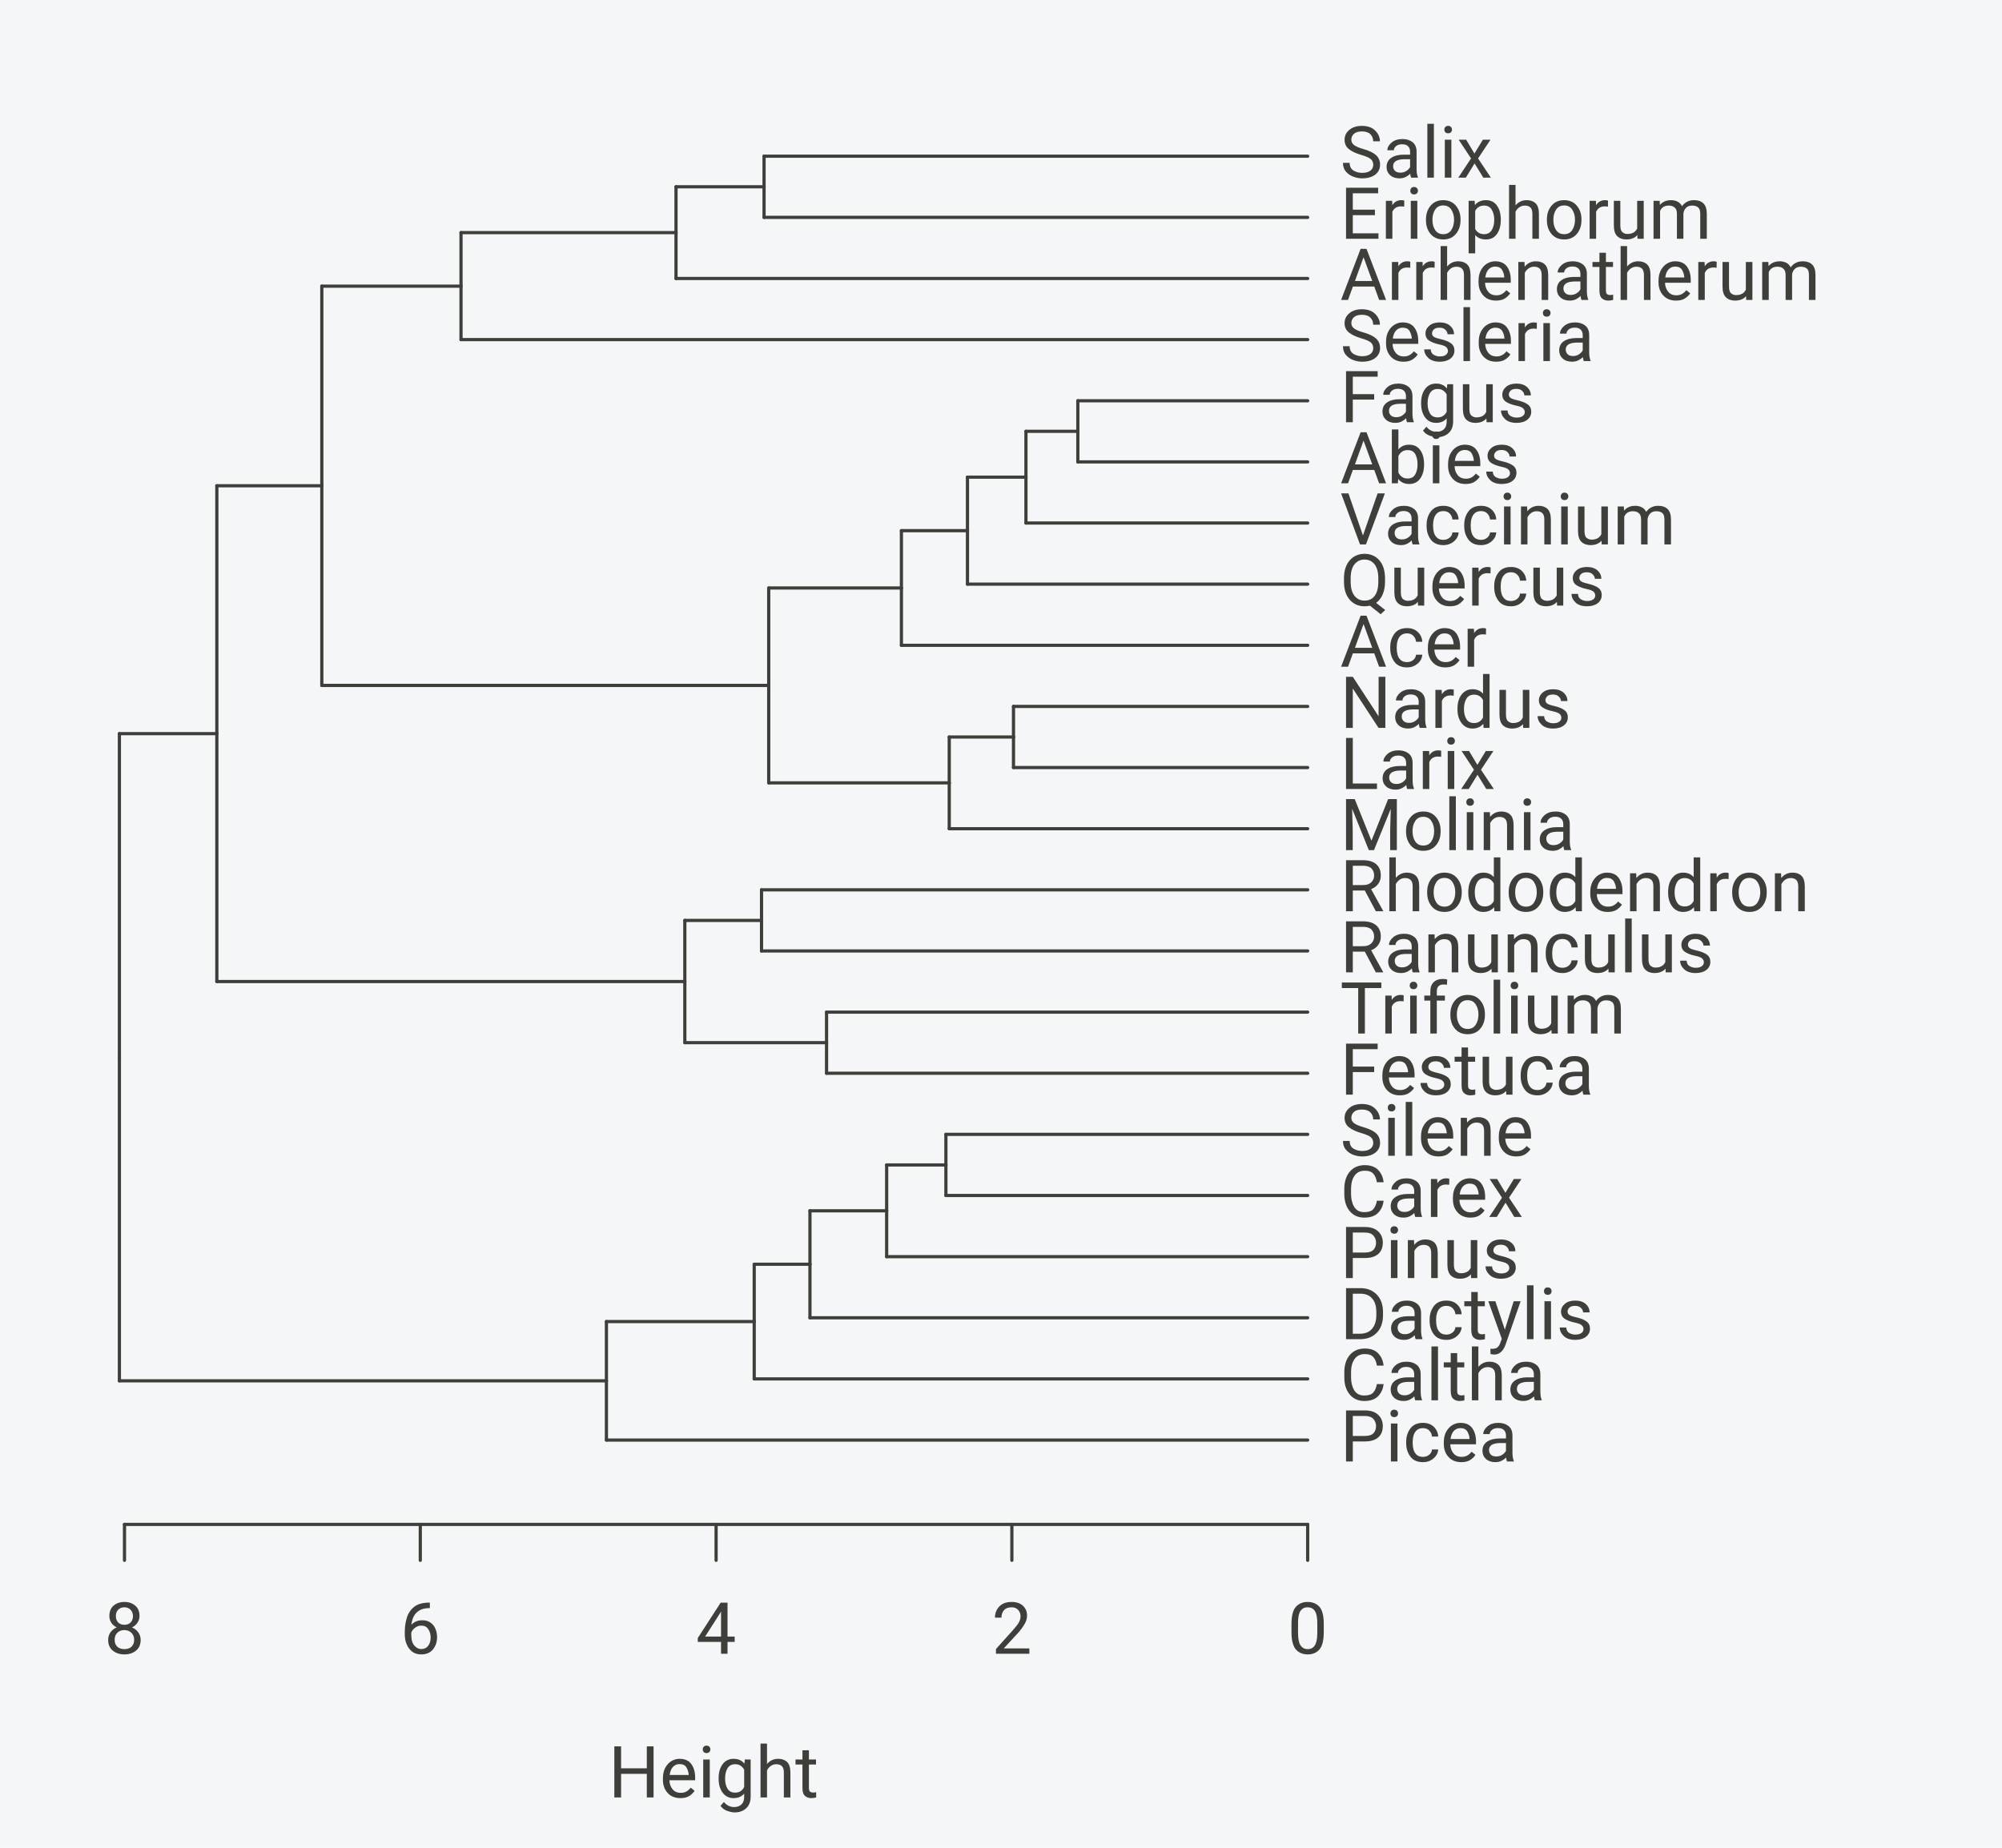
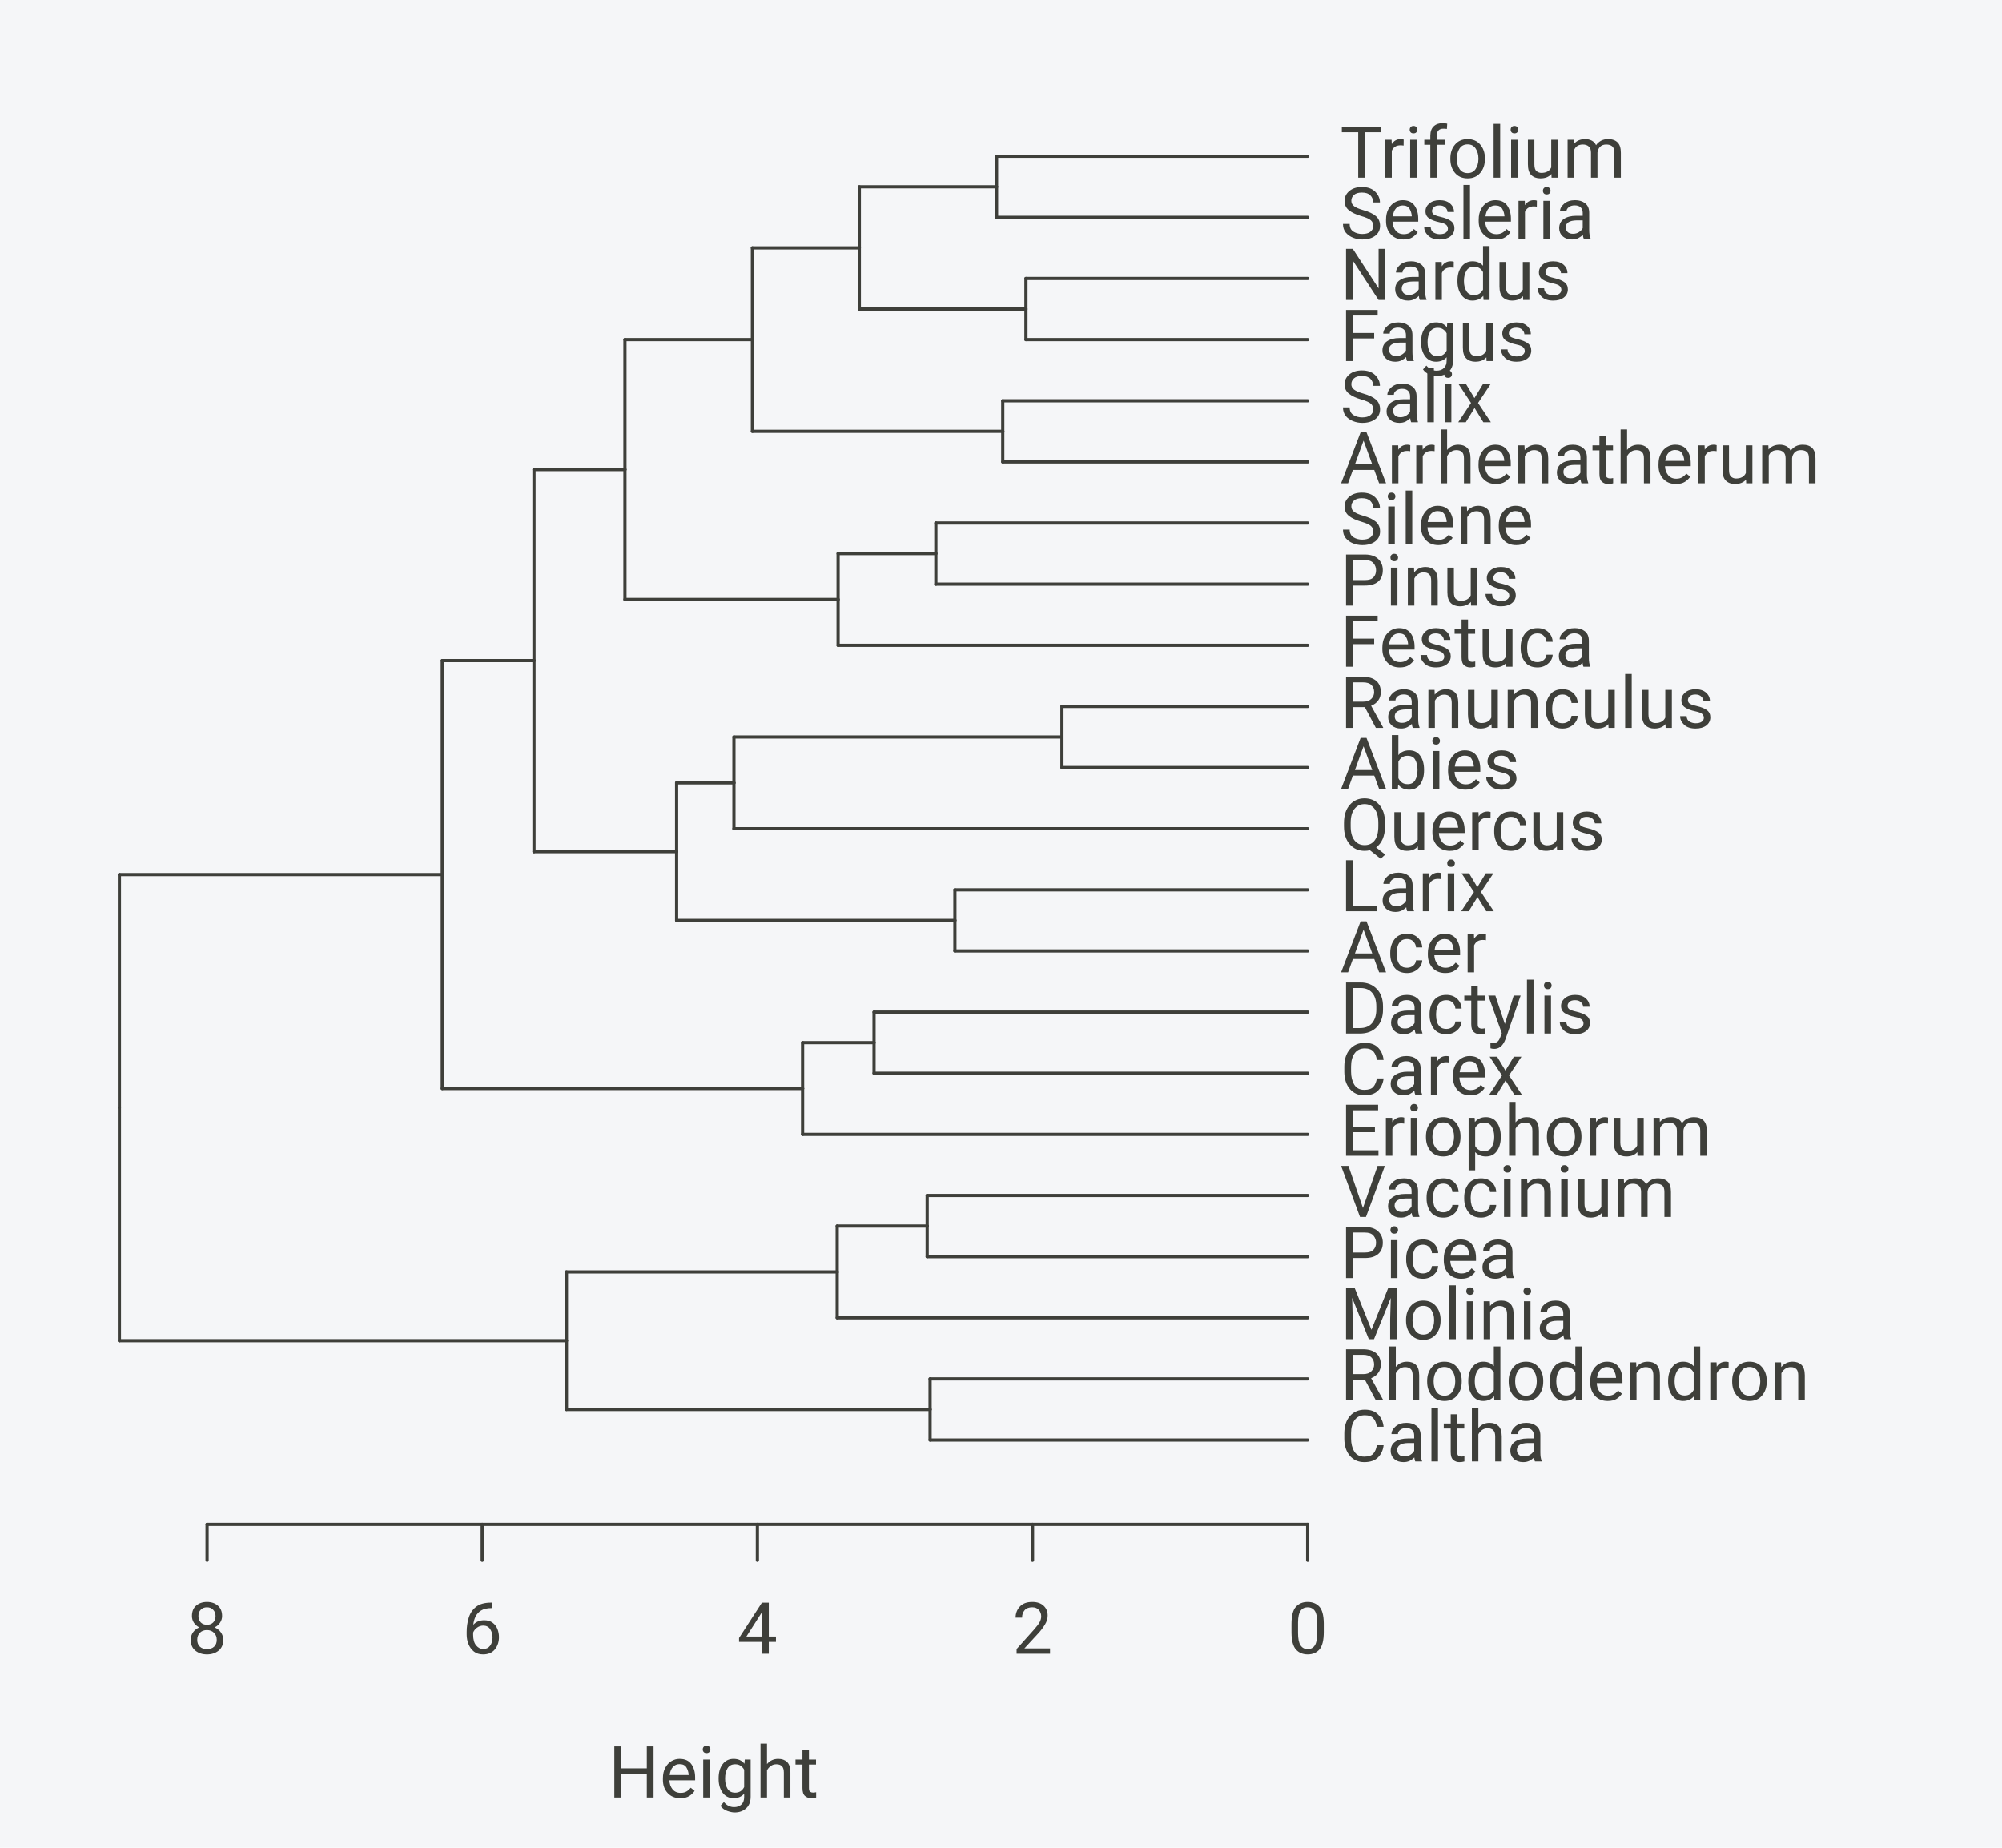
<svg xmlns="http://www.w3.org/2000/svg" width="468.00pt" height="432.00pt" viewBox="0 0 468.00 432.00">
  <g class="svglite">
    <defs>
      <style type="text/css">
    /* theme-aware-processed */
    .svglite line, .svglite polyline, .svglite polygon, .svglite path, .svglite circle {
      fill: none;
      stroke: #3E3F3A;
      stroke-linecap: round;
      stroke-linejoin: round;
      stroke-miterlimit: 10.00;
    }
    .svglite &gt; g &gt; rect {
      fill: none;
      stroke: #3E3F3A;
      stroke-linecap: round;
      stroke-linejoin: round;
      stroke-miterlimit: 10.00;
    }
    .svglite text {
      white-space: pre;
      fill: #3E3F3A;
    }
    .svglite g.glyphgroup path {
      fill: inherit;
      stroke: none;
    }
  </style>
    </defs>
    <rect class="svg-bg" width="100%" height="100%" style="stroke: none; fill: #F5F6F8;" />
    <defs>
      <clipPath id="cpMC4wMHw0NjguMDB8MC4wMHw0MzIuMDA=">
        <rect x="0.00" y="0.00" width="468.00" height="432.00" />
      </clipPath>
    </defs>
    <g clip-path="url(#cpMC4wMHw0NjguMDB8MC4wMHw0MzIuMDA=)">
-       <line x1="305.69" y1="356.40" x2="29.10" y2="356.40" style="stroke-width: 0.75;" />
+       <line x1="305.69" y1="356.40" x2="48.41" y2="356.40" style="stroke-width: 0.75;" />
      <line x1="305.69" y1="356.40" x2="305.69" y2="364.80" style="stroke-width: 0.75;" />
-       <line x1="236.54" y1="356.40" x2="236.54" y2="364.80" style="stroke-width: 0.75;" />
-       <line x1="167.40" y1="356.40" x2="167.40" y2="364.80" style="stroke-width: 0.75;" />
-       <line x1="98.25" y1="356.40" x2="98.25" y2="364.80" style="stroke-width: 0.75;" />
-       <line x1="29.10" y1="356.40" x2="29.10" y2="364.80" style="stroke-width: 0.75;" />
-       <text x="29.10" y="386.64" text-anchor="middle" style="font-size: 1.4em; font-family: &quot;Roboto&quot;, -apple-system, BlinkMacSystemFont, &quot;Segoe UI&quot;, system-ui, sans-serif;">8</text>
-       <text x="98.25" y="386.64" text-anchor="middle" style="font-size: 1.4em; font-family: &quot;Roboto&quot;, -apple-system, BlinkMacSystemFont, &quot;Segoe UI&quot;, system-ui, sans-serif;">6</text>
-       <text x="167.40" y="386.64" text-anchor="middle" style="font-size: 1.4em; font-family: &quot;Roboto&quot;, -apple-system, BlinkMacSystemFont, &quot;Segoe UI&quot;, system-ui, sans-serif;">4</text>
-       <text x="236.54" y="386.64" text-anchor="middle" style="font-size: 1.4em; font-family: &quot;Roboto&quot;, -apple-system, BlinkMacSystemFont, &quot;Segoe UI&quot;, system-ui, sans-serif;">2</text>
+       <line x1="241.37" y1="356.40" x2="241.37" y2="364.80" style="stroke-width: 0.75;" />
+       <line x1="177.05" y1="356.40" x2="177.05" y2="364.80" style="stroke-width: 0.75;" />
+       <line x1="112.73" y1="356.40" x2="112.73" y2="364.80" style="stroke-width: 0.75;" />
+       <line x1="48.41" y1="356.40" x2="48.41" y2="364.80" style="stroke-width: 0.75;" />
+       <text x="48.41" y="386.64" text-anchor="middle" style="font-size: 1.4em; font-family: &quot;Roboto&quot;, -apple-system, BlinkMacSystemFont, &quot;Segoe UI&quot;, system-ui, sans-serif;">8</text>
+       <text x="112.73" y="386.64" text-anchor="middle" style="font-size: 1.4em; font-family: &quot;Roboto&quot;, -apple-system, BlinkMacSystemFont, &quot;Segoe UI&quot;, system-ui, sans-serif;">6</text>
+       <text x="177.05" y="386.64" text-anchor="middle" style="font-size: 1.4em; font-family: &quot;Roboto&quot;, -apple-system, BlinkMacSystemFont, &quot;Segoe UI&quot;, system-ui, sans-serif;">4</text>
+       <text x="241.37" y="386.64" text-anchor="middle" style="font-size: 1.4em; font-family: &quot;Roboto&quot;, -apple-system, BlinkMacSystemFont, &quot;Segoe UI&quot;, system-ui, sans-serif;">2</text>
      <text x="305.69" y="386.64" text-anchor="middle" style="font-size: 1.4em; font-family: &quot;Roboto&quot;, -apple-system, BlinkMacSystemFont, &quot;Segoe UI&quot;, system-ui, sans-serif;">0</text>
      <text x="166.80" y="420.24" text-anchor="middle" style="font-size: 1.4em; font-family: &quot;Roboto&quot;, -apple-system, BlinkMacSystemFont, &quot;Segoe UI&quot;, system-ui, sans-serif;">Height</text>
    </g>
    <defs>
      <clipPath id="cpMTYuODB8MzE2LjgwfDE2LjgwfDM1Ni40MA==">
        <rect x="16.80" y="16.80" width="300.00" height="339.60" />
      </clipPath>
    </defs>
    <g clip-path="url(#cpMTYuODB8MzE2LjgwfDE2LjgwfDM1Ni40MA==)">
-       <line x1="27.91" y1="247.18" x2="27.91" y2="322.83" style="stroke-width: 0.75;" />
-       <line x1="27.91" y1="322.83" x2="141.76" y2="322.83" style="stroke-width: 0.75;" />
-       <line x1="27.91" y1="247.18" x2="27.91" y2="171.53" style="stroke-width: 0.75;" />
-       <line x1="27.91" y1="171.53" x2="50.69" y2="171.53" style="stroke-width: 0.75;" />
-       <line x1="141.76" y1="322.83" x2="141.76" y2="336.68" style="stroke-width: 0.75;" />
-       <line x1="141.76" y1="336.68" x2="305.69" y2="336.68" style="stroke-width: 0.75;" />
-       <line x1="141.76" y1="322.83" x2="141.76" y2="308.98" style="stroke-width: 0.75;" />
-       <line x1="141.76" y1="308.98" x2="176.31" y2="308.98" style="stroke-width: 0.75;" />
-     </g>
-     <g clip-path="url(#cpMC4wMHw0NjguMDB8MC4wMHw0MzIuMDA=)">
-       <text x="313.27" y="341.69" style="font-size: 1.4em; font-family: &quot;Roboto&quot;, -apple-system, BlinkMacSystemFont, &quot;Segoe UI&quot;, system-ui, sans-serif;">Picea</text>
-     </g>
-     <g clip-path="url(#cpMTYuODB8MzE2LjgwfDE2LjgwfDM1Ni40MA==)">
-       <line x1="176.31" y1="308.98" x2="176.31" y2="322.38" style="stroke-width: 0.75;" />
-       <line x1="176.31" y1="322.38" x2="305.69" y2="322.38" style="stroke-width: 0.75;" />
-       <line x1="176.31" y1="308.98" x2="176.31" y2="295.58" style="stroke-width: 0.75;" />
-       <line x1="176.31" y1="295.58" x2="189.34" y2="295.58" style="stroke-width: 0.75;" />
-     </g>
-     <g clip-path="url(#cpMC4wMHw0NjguMDB8MC4wMHw0MzIuMDA=)">
-       <text x="313.27" y="327.39" style="font-size: 1.4em; font-family: &quot;Roboto&quot;, -apple-system, BlinkMacSystemFont, &quot;Segoe UI&quot;, system-ui, sans-serif;">Caltha</text>
-     </g>
-     <g clip-path="url(#cpMTYuODB8MzE2LjgwfDE2LjgwfDM1Ni40MA==)">
-       <line x1="189.34" y1="295.58" x2="189.34" y2="308.09" style="stroke-width: 0.75;" />
-       <line x1="189.34" y1="308.09" x2="305.69" y2="308.09" style="stroke-width: 0.75;" />
-       <line x1="189.34" y1="295.58" x2="189.34" y2="283.08" style="stroke-width: 0.75;" />
-       <line x1="189.34" y1="283.08" x2="207.27" y2="283.08" style="stroke-width: 0.75;" />
-     </g>
-     <g clip-path="url(#cpMC4wMHw0NjguMDB8MC4wMHw0MzIuMDA=)">
-       <text x="313.27" y="313.10" style="font-size: 1.4em; font-family: &quot;Roboto&quot;, -apple-system, BlinkMacSystemFont, &quot;Segoe UI&quot;, system-ui, sans-serif;">Dactylis</text>
-     </g>
-     <g clip-path="url(#cpMTYuODB8MzE2LjgwfDE2LjgwfDM1Ni40MA==)">
-       <line x1="207.27" y1="283.08" x2="207.27" y2="293.80" style="stroke-width: 0.75;" />
-       <line x1="207.27" y1="293.80" x2="305.69" y2="293.80" style="stroke-width: 0.75;" />
-       <line x1="207.27" y1="283.08" x2="207.27" y2="272.36" style="stroke-width: 0.75;" />
-       <line x1="207.27" y1="272.36" x2="221.12" y2="272.36" style="stroke-width: 0.75;" />
-     </g>
-     <g clip-path="url(#cpMC4wMHw0NjguMDB8MC4wMHw0MzIuMDA=)">
-       <text x="313.27" y="298.81" style="font-size: 1.4em; font-family: &quot;Roboto&quot;, -apple-system, BlinkMacSystemFont, &quot;Segoe UI&quot;, system-ui, sans-serif;">Pinus</text>
-     </g>
-     <g clip-path="url(#cpMTYuODB8MzE2LjgwfDE2LjgwfDM1Ni40MA==)">
-       <line x1="221.12" y1="272.36" x2="221.12" y2="279.50" style="stroke-width: 0.75;" />
-       <line x1="221.12" y1="279.50" x2="305.69" y2="279.50" style="stroke-width: 0.75;" />
-       <line x1="221.12" y1="272.36" x2="221.12" y2="265.21" style="stroke-width: 0.75;" />
-       <line x1="221.12" y1="265.21" x2="305.69" y2="265.21" style="stroke-width: 0.75;" />
-     </g>
-     <g clip-path="url(#cpMC4wMHw0NjguMDB8MC4wMHw0MzIuMDA=)">
-       <text x="313.27" y="284.52" style="font-size: 1.4em; font-family: &quot;Roboto&quot;, -apple-system, BlinkMacSystemFont, &quot;Segoe UI&quot;, system-ui, sans-serif;">Carex</text>
-       <text x="313.27" y="270.22" style="font-size: 1.4em; font-family: &quot;Roboto&quot;, -apple-system, BlinkMacSystemFont, &quot;Segoe UI&quot;, system-ui, sans-serif;">Silene</text>
-     </g>
-     <g clip-path="url(#cpMTYuODB8MzE2LjgwfDE2LjgwfDM1Ni40MA==)">
-       <line x1="50.69" y1="171.53" x2="50.69" y2="229.48" style="stroke-width: 0.75;" />
-       <line x1="50.69" y1="229.48" x2="160.09" y2="229.48" style="stroke-width: 0.75;" />
-       <line x1="50.69" y1="171.53" x2="50.69" y2="113.57" style="stroke-width: 0.75;" />
-       <line x1="50.69" y1="113.57" x2="75.23" y2="113.57" style="stroke-width: 0.75;" />
-       <line x1="160.09" y1="229.48" x2="160.09" y2="243.77" style="stroke-width: 0.75;" />
-       <line x1="160.09" y1="243.77" x2="193.22" y2="243.77" style="stroke-width: 0.75;" />
-       <line x1="160.09" y1="229.48" x2="160.09" y2="215.19" style="stroke-width: 0.75;" />
-       <line x1="160.09" y1="215.19" x2="178.02" y2="215.19" style="stroke-width: 0.75;" />
-       <line x1="193.22" y1="243.77" x2="193.22" y2="250.92" style="stroke-width: 0.75;" />
-       <line x1="193.22" y1="250.92" x2="305.69" y2="250.92" style="stroke-width: 0.75;" />
-       <line x1="193.22" y1="243.77" x2="193.22" y2="236.63" style="stroke-width: 0.75;" />
-       <line x1="193.22" y1="236.63" x2="305.69" y2="236.63" style="stroke-width: 0.75;" />
-     </g>
-     <g clip-path="url(#cpMC4wMHw0NjguMDB8MC4wMHw0MzIuMDA=)">
-       <text x="313.27" y="255.93" style="font-size: 1.4em; font-family: &quot;Roboto&quot;, -apple-system, BlinkMacSystemFont, &quot;Segoe UI&quot;, system-ui, sans-serif;">Festuca</text>
-       <text x="313.27" y="241.64" style="font-size: 1.4em; font-family: &quot;Roboto&quot;, -apple-system, BlinkMacSystemFont, &quot;Segoe UI&quot;, system-ui, sans-serif;">Trifolium</text>
-     </g>
-     <g clip-path="url(#cpMTYuODB8MzE2LjgwfDE2LjgwfDM1Ni40MA==)">
-       <line x1="178.02" y1="215.19" x2="178.02" y2="222.33" style="stroke-width: 0.75;" />
-       <line x1="178.02" y1="222.33" x2="305.69" y2="222.33" style="stroke-width: 0.75;" />
-       <line x1="178.02" y1="215.19" x2="178.02" y2="208.04" style="stroke-width: 0.75;" />
-       <line x1="178.02" y1="208.04" x2="305.69" y2="208.04" style="stroke-width: 0.75;" />
-     </g>
-     <g clip-path="url(#cpMC4wMHw0NjguMDB8MC4wMHw0MzIuMDA=)">
-       <text x="313.27" y="227.34" style="font-size: 1.4em; font-family: &quot;Roboto&quot;, -apple-system, BlinkMacSystemFont, &quot;Segoe UI&quot;, system-ui, sans-serif;">Ranunculus</text>
-       <text x="313.27" y="213.05" style="font-size: 1.4em; font-family: &quot;Roboto&quot;, -apple-system, BlinkMacSystemFont, &quot;Segoe UI&quot;, system-ui, sans-serif;">Rhododendron</text>
-     </g>
-     <g clip-path="url(#cpMTYuODB8MzE2LjgwfDE2LjgwfDM1Ni40MA==)">
-       <line x1="75.23" y1="113.57" x2="75.23" y2="160.25" style="stroke-width: 0.75;" />
-       <line x1="75.23" y1="160.25" x2="179.70" y2="160.25" style="stroke-width: 0.75;" />
-       <line x1="75.23" y1="113.57" x2="75.23" y2="66.90" style="stroke-width: 0.75;" />
-       <line x1="75.23" y1="66.90" x2="107.77" y2="66.90" style="stroke-width: 0.75;" />
-       <line x1="179.70" y1="160.25" x2="179.70" y2="183.03" style="stroke-width: 0.75;" />
-       <line x1="179.70" y1="183.03" x2="221.90" y2="183.03" style="stroke-width: 0.75;" />
-       <line x1="179.70" y1="160.25" x2="179.70" y2="137.47" style="stroke-width: 0.75;" />
-       <line x1="179.70" y1="137.47" x2="210.72" y2="137.47" style="stroke-width: 0.75;" />
-       <line x1="221.90" y1="183.03" x2="221.90" y2="193.75" style="stroke-width: 0.75;" />
-       <line x1="221.90" y1="193.75" x2="305.69" y2="193.75" style="stroke-width: 0.75;" />
-       <line x1="221.90" y1="183.03" x2="221.90" y2="172.31" style="stroke-width: 0.75;" />
-       <line x1="221.90" y1="172.31" x2="236.92" y2="172.31" style="stroke-width: 0.75;" />
-     </g>
-     <g clip-path="url(#cpMC4wMHw0NjguMDB8MC4wMHw0MzIuMDA=)">
-       <text x="313.27" y="198.76" style="font-size: 1.4em; font-family: &quot;Roboto&quot;, -apple-system, BlinkMacSystemFont, &quot;Segoe UI&quot;, system-ui, sans-serif;">Molinia</text>
-     </g>
-     <g clip-path="url(#cpMTYuODB8MzE2LjgwfDE2LjgwfDM1Ni40MA==)">
-       <line x1="236.92" y1="172.31" x2="236.92" y2="179.45" style="stroke-width: 0.75;" />
-       <line x1="236.92" y1="179.45" x2="305.69" y2="179.45" style="stroke-width: 0.75;" />
-       <line x1="236.92" y1="172.31" x2="236.92" y2="165.16" style="stroke-width: 0.75;" />
-       <line x1="236.92" y1="165.16" x2="305.69" y2="165.16" style="stroke-width: 0.75;" />
-     </g>
-     <g clip-path="url(#cpMC4wMHw0NjguMDB8MC4wMHw0MzIuMDA=)">
-       <text x="313.27" y="184.46" style="font-size: 1.4em; font-family: &quot;Roboto&quot;, -apple-system, BlinkMacSystemFont, &quot;Segoe UI&quot;, system-ui, sans-serif;">Larix</text>
-       <text x="313.27" y="170.17" style="font-size: 1.4em; font-family: &quot;Roboto&quot;, -apple-system, BlinkMacSystemFont, &quot;Segoe UI&quot;, system-ui, sans-serif;">Nardus</text>
-     </g>
-     <g clip-path="url(#cpMTYuODB8MzE2LjgwfDE2LjgwfDM1Ni40MA==)">
-       <line x1="210.72" y1="137.47" x2="210.72" y2="150.87" style="stroke-width: 0.75;" />
-       <line x1="210.72" y1="150.87" x2="305.69" y2="150.87" style="stroke-width: 0.75;" />
-       <line x1="210.72" y1="137.47" x2="210.72" y2="124.07" style="stroke-width: 0.75;" />
-       <line x1="210.72" y1="124.07" x2="226.16" y2="124.07" style="stroke-width: 0.75;" />
-     </g>
-     <g clip-path="url(#cpMC4wMHw0NjguMDB8MC4wMHw0MzIuMDA=)">
-       <text x="313.27" y="155.88" style="font-size: 1.4em; font-family: &quot;Roboto&quot;, -apple-system, BlinkMacSystemFont, &quot;Segoe UI&quot;, system-ui, sans-serif;">Acer</text>
-     </g>
-     <g clip-path="url(#cpMTYuODB8MzE2LjgwfDE2LjgwfDM1Ni40MA==)">
-       <line x1="226.16" y1="124.07" x2="226.16" y2="136.57" style="stroke-width: 0.75;" />
-       <line x1="226.16" y1="136.57" x2="305.69" y2="136.57" style="stroke-width: 0.75;" />
-       <line x1="226.16" y1="124.07" x2="226.16" y2="111.56" style="stroke-width: 0.75;" />
-       <line x1="226.16" y1="111.56" x2="239.83" y2="111.56" style="stroke-width: 0.75;" />
-     </g>
-     <g clip-path="url(#cpMC4wMHw0NjguMDB8MC4wMHw0MzIuMDA=)">
-       <text x="313.27" y="141.59" style="font-size: 1.4em; font-family: &quot;Roboto&quot;, -apple-system, BlinkMacSystemFont, &quot;Segoe UI&quot;, system-ui, sans-serif;">Quercus</text>
-     </g>
-     <g clip-path="url(#cpMTYuODB8MzE2LjgwfDE2LjgwfDM1Ni40MA==)">
-       <line x1="239.83" y1="111.56" x2="239.83" y2="122.28" style="stroke-width: 0.75;" />
-       <line x1="239.83" y1="122.28" x2="305.69" y2="122.28" style="stroke-width: 0.75;" />
-       <line x1="239.83" y1="111.56" x2="239.83" y2="100.84" style="stroke-width: 0.75;" />
-       <line x1="239.83" y1="100.84" x2="251.96" y2="100.84" style="stroke-width: 0.75;" />
-     </g>
-     <g clip-path="url(#cpMC4wMHw0NjguMDB8MC4wMHw0MzIuMDA=)">
-       <text x="313.27" y="127.29" style="font-size: 1.4em; font-family: &quot;Roboto&quot;, -apple-system, BlinkMacSystemFont, &quot;Segoe UI&quot;, system-ui, sans-serif;">Vaccinium</text>
-     </g>
-     <g clip-path="url(#cpMTYuODB8MzE2LjgwfDE2LjgwfDM1Ni40MA==)">
-       <line x1="251.96" y1="100.84" x2="251.96" y2="107.99" style="stroke-width: 0.75;" />
-       <line x1="251.96" y1="107.99" x2="305.69" y2="107.99" style="stroke-width: 0.75;" />
-       <line x1="251.96" y1="100.84" x2="251.96" y2="93.70" style="stroke-width: 0.75;" />
-       <line x1="251.96" y1="93.70" x2="305.69" y2="93.70" style="stroke-width: 0.75;" />
-     </g>
-     <g clip-path="url(#cpMC4wMHw0NjguMDB8MC4wMHw0MzIuMDA=)">
-       <text x="313.27" y="113.00" style="font-size: 1.4em; font-family: &quot;Roboto&quot;, -apple-system, BlinkMacSystemFont, &quot;Segoe UI&quot;, system-ui, sans-serif;">Abies</text>
-       <text x="313.27" y="98.71" style="font-size: 1.4em; font-family: &quot;Roboto&quot;, -apple-system, BlinkMacSystemFont, &quot;Segoe UI&quot;, system-ui, sans-serif;">Fagus</text>
-     </g>
-     <g clip-path="url(#cpMTYuODB8MzE2LjgwfDE2LjgwfDM1Ni40MA==)">
-       <line x1="107.77" y1="66.90" x2="107.77" y2="79.40" style="stroke-width: 0.75;" />
-       <line x1="107.77" y1="79.40" x2="305.69" y2="79.40" style="stroke-width: 0.75;" />
-       <line x1="107.77" y1="66.90" x2="107.77" y2="54.39" style="stroke-width: 0.75;" />
-       <line x1="107.77" y1="54.39" x2="158.03" y2="54.39" style="stroke-width: 0.75;" />
-     </g>
-     <g clip-path="url(#cpMC4wMHw0NjguMDB8MC4wMHw0MzIuMDA=)">
-       <text x="313.27" y="84.41" style="font-size: 1.4em; font-family: &quot;Roboto&quot;, -apple-system, BlinkMacSystemFont, &quot;Segoe UI&quot;, system-ui, sans-serif;">Sesleria</text>
-     </g>
-     <g clip-path="url(#cpMTYuODB8MzE2LjgwfDE2LjgwfDM1Ni40MA==)">
-       <line x1="158.03" y1="54.39" x2="158.03" y2="65.11" style="stroke-width: 0.75;" />
-       <line x1="158.03" y1="65.11" x2="305.69" y2="65.11" style="stroke-width: 0.75;" />
-       <line x1="158.03" y1="54.39" x2="158.03" y2="43.67" style="stroke-width: 0.75;" />
-       <line x1="158.03" y1="43.67" x2="178.61" y2="43.67" style="stroke-width: 0.75;" />
-     </g>
-     <g clip-path="url(#cpMC4wMHw0NjguMDB8MC4wMHw0MzIuMDA=)">
-       <text x="313.27" y="70.12" style="font-size: 1.4em; font-family: &quot;Roboto&quot;, -apple-system, BlinkMacSystemFont, &quot;Segoe UI&quot;, system-ui, sans-serif;">Arrhenatherum</text>
-     </g>
-     <g clip-path="url(#cpMTYuODB8MzE2LjgwfDE2LjgwfDM1Ni40MA==)">
-       <line x1="178.61" y1="43.67" x2="178.61" y2="50.82" style="stroke-width: 0.75;" />
-       <line x1="178.61" y1="50.82" x2="305.69" y2="50.82" style="stroke-width: 0.75;" />
-       <line x1="178.61" y1="43.67" x2="178.61" y2="36.52" style="stroke-width: 0.75;" />
-       <line x1="178.61" y1="36.52" x2="305.69" y2="36.52" style="stroke-width: 0.75;" />
-     </g>
-     <g clip-path="url(#cpMC4wMHw0NjguMDB8MC4wMHw0MzIuMDA=)">
-       <text x="313.27" y="55.83" style="font-size: 1.4em; font-family: &quot;Roboto&quot;, -apple-system, BlinkMacSystemFont, &quot;Segoe UI&quot;, system-ui, sans-serif;">Eriophorum</text>
-       <text x="313.27" y="41.54" style="font-size: 1.4em; font-family: &quot;Roboto&quot;, -apple-system, BlinkMacSystemFont, &quot;Segoe UI&quot;, system-ui, sans-serif;">Salix</text>
+       <line x1="27.91" y1="258.96" x2="27.91" y2="313.45" style="stroke-width: 0.75;" />
+       <line x1="27.91" y1="313.45" x2="132.42" y2="313.45" style="stroke-width: 0.75;" />
+       <line x1="27.91" y1="258.96" x2="27.91" y2="204.47" style="stroke-width: 0.75;" />
+       <line x1="27.91" y1="204.47" x2="103.39" y2="204.47" style="stroke-width: 0.75;" />
+       <line x1="132.42" y1="313.45" x2="132.42" y2="329.53" style="stroke-width: 0.75;" />
+       <line x1="132.42" y1="329.53" x2="217.42" y2="329.53" style="stroke-width: 0.75;" />
+       <line x1="132.42" y1="313.45" x2="132.42" y2="297.37" style="stroke-width: 0.75;" />
+       <line x1="132.42" y1="297.37" x2="195.71" y2="297.37" style="stroke-width: 0.75;" />
+       <line x1="217.42" y1="329.53" x2="217.42" y2="336.68" style="stroke-width: 0.75;" />
+       <line x1="217.42" y1="336.68" x2="305.69" y2="336.68" style="stroke-width: 0.75;" />
+       <line x1="217.42" y1="329.53" x2="217.42" y2="322.38" style="stroke-width: 0.75;" />
+       <line x1="217.42" y1="322.38" x2="305.69" y2="322.38" style="stroke-width: 0.75;" />
+     </g>
+     <g clip-path="url(#cpMC4wMHw0NjguMDB8MC4wMHw0MzIuMDA=)">
+       <text x="313.27" y="341.69" style="font-size: 1.4em; font-family: &quot;Roboto&quot;, -apple-system, BlinkMacSystemFont, &quot;Segoe UI&quot;, system-ui, sans-serif;">Caltha</text>
+       <text x="313.27" y="327.39" style="font-size: 1.4em; font-family: &quot;Roboto&quot;, -apple-system, BlinkMacSystemFont, &quot;Segoe UI&quot;, system-ui, sans-serif;">Rhododendron</text>
+     </g>
+     <g clip-path="url(#cpMTYuODB8MzE2LjgwfDE2LjgwfDM1Ni40MA==)">
+       <line x1="195.71" y1="297.37" x2="195.71" y2="308.09" style="stroke-width: 0.75;" />
+       <line x1="195.71" y1="308.09" x2="305.69" y2="308.09" style="stroke-width: 0.75;" />
+       <line x1="195.71" y1="297.37" x2="195.71" y2="286.65" style="stroke-width: 0.75;" />
+       <line x1="195.71" y1="286.65" x2="216.74" y2="286.65" style="stroke-width: 0.75;" />
+     </g>
+     <g clip-path="url(#cpMC4wMHw0NjguMDB8MC4wMHw0MzIuMDA=)">
+       <text x="313.27" y="313.10" style="font-size: 1.4em; font-family: &quot;Roboto&quot;, -apple-system, BlinkMacSystemFont, &quot;Segoe UI&quot;, system-ui, sans-serif;">Molinia</text>
+     </g>
+     <g clip-path="url(#cpMTYuODB8MzE2LjgwfDE2LjgwfDM1Ni40MA==)">
+       <line x1="216.74" y1="286.65" x2="216.74" y2="293.80" style="stroke-width: 0.75;" />
+       <line x1="216.74" y1="293.80" x2="305.69" y2="293.80" style="stroke-width: 0.75;" />
+       <line x1="216.74" y1="286.65" x2="216.74" y2="279.50" style="stroke-width: 0.75;" />
+       <line x1="216.74" y1="279.50" x2="305.69" y2="279.50" style="stroke-width: 0.75;" />
+     </g>
+     <g clip-path="url(#cpMC4wMHw0NjguMDB8MC4wMHw0MzIuMDA=)">
+       <text x="313.27" y="298.81" style="font-size: 1.4em; font-family: &quot;Roboto&quot;, -apple-system, BlinkMacSystemFont, &quot;Segoe UI&quot;, system-ui, sans-serif;">Picea</text>
+       <text x="313.27" y="284.52" style="font-size: 1.4em; font-family: &quot;Roboto&quot;, -apple-system, BlinkMacSystemFont, &quot;Segoe UI&quot;, system-ui, sans-serif;">Vaccinium</text>
+     </g>
+     <g clip-path="url(#cpMTYuODB8MzE2LjgwfDE2LjgwfDM1Ni40MA==)">
+       <line x1="103.39" y1="204.47" x2="103.39" y2="254.49" style="stroke-width: 0.75;" />
+       <line x1="103.39" y1="254.49" x2="187.62" y2="254.49" style="stroke-width: 0.75;" />
+       <line x1="103.39" y1="204.47" x2="103.39" y2="154.44" style="stroke-width: 0.75;" />
+       <line x1="103.39" y1="154.44" x2="124.83" y2="154.44" style="stroke-width: 0.75;" />
+       <line x1="187.62" y1="254.49" x2="187.62" y2="265.21" style="stroke-width: 0.75;" />
+       <line x1="187.62" y1="265.21" x2="305.69" y2="265.21" style="stroke-width: 0.75;" />
+       <line x1="187.62" y1="254.49" x2="187.62" y2="243.77" style="stroke-width: 0.75;" />
+       <line x1="187.62" y1="243.77" x2="204.32" y2="243.77" style="stroke-width: 0.75;" />
+     </g>
+     <g clip-path="url(#cpMC4wMHw0NjguMDB8MC4wMHw0MzIuMDA=)">
+       <text x="313.27" y="270.22" style="font-size: 1.4em; font-family: &quot;Roboto&quot;, -apple-system, BlinkMacSystemFont, &quot;Segoe UI&quot;, system-ui, sans-serif;">Eriophorum</text>
+     </g>
+     <g clip-path="url(#cpMTYuODB8MzE2LjgwfDE2LjgwfDM1Ni40MA==)">
+       <line x1="204.32" y1="243.77" x2="204.32" y2="250.92" style="stroke-width: 0.75;" />
+       <line x1="204.32" y1="250.92" x2="305.69" y2="250.92" style="stroke-width: 0.75;" />
+       <line x1="204.32" y1="243.77" x2="204.32" y2="236.63" style="stroke-width: 0.75;" />
+       <line x1="204.32" y1="236.63" x2="305.69" y2="236.63" style="stroke-width: 0.75;" />
+     </g>
+     <g clip-path="url(#cpMC4wMHw0NjguMDB8MC4wMHw0MzIuMDA=)">
+       <text x="313.27" y="255.93" style="font-size: 1.4em; font-family: &quot;Roboto&quot;, -apple-system, BlinkMacSystemFont, &quot;Segoe UI&quot;, system-ui, sans-serif;">Carex</text>
+       <text x="313.27" y="241.64" style="font-size: 1.4em; font-family: &quot;Roboto&quot;, -apple-system, BlinkMacSystemFont, &quot;Segoe UI&quot;, system-ui, sans-serif;">Dactylis</text>
+     </g>
+     <g clip-path="url(#cpMTYuODB8MzE2LjgwfDE2LjgwfDM1Ni40MA==)">
+       <line x1="124.83" y1="154.44" x2="124.83" y2="199.11" style="stroke-width: 0.75;" />
+       <line x1="124.83" y1="199.11" x2="158.17" y2="199.11" style="stroke-width: 0.75;" />
+       <line x1="124.83" y1="154.44" x2="124.83" y2="109.78" style="stroke-width: 0.75;" />
+       <line x1="124.83" y1="109.78" x2="146.09" y2="109.78" style="stroke-width: 0.75;" />
+       <line x1="158.17" y1="199.11" x2="158.17" y2="215.19" style="stroke-width: 0.75;" />
+       <line x1="158.17" y1="215.19" x2="223.22" y2="215.19" style="stroke-width: 0.75;" />
+       <line x1="158.17" y1="199.11" x2="158.17" y2="183.03" style="stroke-width: 0.75;" />
+       <line x1="158.17" y1="183.03" x2="171.57" y2="183.03" style="stroke-width: 0.75;" />
+       <line x1="223.22" y1="215.19" x2="223.22" y2="222.33" style="stroke-width: 0.75;" />
+       <line x1="223.22" y1="222.33" x2="305.69" y2="222.33" style="stroke-width: 0.75;" />
+       <line x1="223.22" y1="215.19" x2="223.22" y2="208.04" style="stroke-width: 0.75;" />
+       <line x1="223.22" y1="208.04" x2="305.69" y2="208.04" style="stroke-width: 0.75;" />
+     </g>
+     <g clip-path="url(#cpMC4wMHw0NjguMDB8MC4wMHw0MzIuMDA=)">
+       <text x="313.27" y="227.34" style="font-size: 1.4em; font-family: &quot;Roboto&quot;, -apple-system, BlinkMacSystemFont, &quot;Segoe UI&quot;, system-ui, sans-serif;">Acer</text>
+       <text x="313.27" y="213.05" style="font-size: 1.4em; font-family: &quot;Roboto&quot;, -apple-system, BlinkMacSystemFont, &quot;Segoe UI&quot;, system-ui, sans-serif;">Larix</text>
+     </g>
+     <g clip-path="url(#cpMTYuODB8MzE2LjgwfDE2LjgwfDM1Ni40MA==)">
+       <line x1="171.57" y1="183.03" x2="171.57" y2="193.75" style="stroke-width: 0.75;" />
+       <line x1="171.57" y1="193.75" x2="305.69" y2="193.75" style="stroke-width: 0.75;" />
+       <line x1="171.57" y1="183.03" x2="171.57" y2="172.31" style="stroke-width: 0.75;" />
+       <line x1="171.57" y1="172.31" x2="248.24" y2="172.31" style="stroke-width: 0.75;" />
+     </g>
+     <g clip-path="url(#cpMC4wMHw0NjguMDB8MC4wMHw0MzIuMDA=)">
+       <text x="313.27" y="198.76" style="font-size: 1.4em; font-family: &quot;Roboto&quot;, -apple-system, BlinkMacSystemFont, &quot;Segoe UI&quot;, system-ui, sans-serif;">Quercus</text>
+     </g>
+     <g clip-path="url(#cpMTYuODB8MzE2LjgwfDE2LjgwfDM1Ni40MA==)">
+       <line x1="248.24" y1="172.31" x2="248.24" y2="179.45" style="stroke-width: 0.75;" />
+       <line x1="248.24" y1="179.45" x2="305.69" y2="179.45" style="stroke-width: 0.75;" />
+       <line x1="248.24" y1="172.31" x2="248.24" y2="165.16" style="stroke-width: 0.75;" />
+       <line x1="248.24" y1="165.16" x2="305.69" y2="165.16" style="stroke-width: 0.75;" />
+     </g>
+     <g clip-path="url(#cpMC4wMHw0NjguMDB8MC4wMHw0MzIuMDA=)">
+       <text x="313.27" y="184.46" style="font-size: 1.4em; font-family: &quot;Roboto&quot;, -apple-system, BlinkMacSystemFont, &quot;Segoe UI&quot;, system-ui, sans-serif;">Abies</text>
+       <text x="313.27" y="170.17" style="font-size: 1.4em; font-family: &quot;Roboto&quot;, -apple-system, BlinkMacSystemFont, &quot;Segoe UI&quot;, system-ui, sans-serif;">Ranunculus</text>
+     </g>
+     <g clip-path="url(#cpMTYuODB8MzE2LjgwfDE2LjgwfDM1Ni40MA==)">
+       <line x1="146.09" y1="109.78" x2="146.09" y2="140.15" style="stroke-width: 0.75;" />
+       <line x1="146.09" y1="140.15" x2="195.92" y2="140.15" style="stroke-width: 0.75;" />
+       <line x1="146.09" y1="109.78" x2="146.09" y2="79.40" style="stroke-width: 0.75;" />
+       <line x1="146.09" y1="79.40" x2="175.89" y2="79.40" style="stroke-width: 0.75;" />
+       <line x1="195.92" y1="140.15" x2="195.92" y2="150.87" style="stroke-width: 0.75;" />
+       <line x1="195.92" y1="150.87" x2="305.69" y2="150.87" style="stroke-width: 0.75;" />
+       <line x1="195.92" y1="140.15" x2="195.92" y2="129.43" style="stroke-width: 0.75;" />
+       <line x1="195.92" y1="129.43" x2="218.77" y2="129.43" style="stroke-width: 0.75;" />
+     </g>
+     <g clip-path="url(#cpMC4wMHw0NjguMDB8MC4wMHw0MzIuMDA=)">
+       <text x="313.27" y="155.88" style="font-size: 1.4em; font-family: &quot;Roboto&quot;, -apple-system, BlinkMacSystemFont, &quot;Segoe UI&quot;, system-ui, sans-serif;">Festuca</text>
+     </g>
+     <g clip-path="url(#cpMTYuODB8MzE2LjgwfDE2LjgwfDM1Ni40MA==)">
+       <line x1="218.77" y1="129.43" x2="218.77" y2="136.57" style="stroke-width: 0.75;" />
+       <line x1="218.77" y1="136.57" x2="305.69" y2="136.57" style="stroke-width: 0.75;" />
+       <line x1="218.77" y1="129.43" x2="218.77" y2="122.28" style="stroke-width: 0.75;" />
+       <line x1="218.77" y1="122.28" x2="305.69" y2="122.28" style="stroke-width: 0.75;" />
+     </g>
+     <g clip-path="url(#cpMC4wMHw0NjguMDB8MC4wMHw0MzIuMDA=)">
+       <text x="313.27" y="141.59" style="font-size: 1.4em; font-family: &quot;Roboto&quot;, -apple-system, BlinkMacSystemFont, &quot;Segoe UI&quot;, system-ui, sans-serif;">Pinus</text>
+       <text x="313.27" y="127.29" style="font-size: 1.4em; font-family: &quot;Roboto&quot;, -apple-system, BlinkMacSystemFont, &quot;Segoe UI&quot;, system-ui, sans-serif;">Silene</text>
+     </g>
+     <g clip-path="url(#cpMTYuODB8MzE2LjgwfDE2LjgwfDM1Ni40MA==)">
+       <line x1="175.89" y1="79.40" x2="175.89" y2="100.84" style="stroke-width: 0.75;" />
+       <line x1="175.89" y1="100.84" x2="234.41" y2="100.84" style="stroke-width: 0.75;" />
+       <line x1="175.89" y1="79.40" x2="175.89" y2="57.96" style="stroke-width: 0.75;" />
+       <line x1="175.89" y1="57.96" x2="200.88" y2="57.96" style="stroke-width: 0.75;" />
+       <line x1="234.41" y1="100.84" x2="234.41" y2="107.99" style="stroke-width: 0.75;" />
+       <line x1="234.41" y1="107.99" x2="305.69" y2="107.99" style="stroke-width: 0.75;" />
+       <line x1="234.41" y1="100.84" x2="234.41" y2="93.70" style="stroke-width: 0.75;" />
+       <line x1="234.41" y1="93.70" x2="305.69" y2="93.70" style="stroke-width: 0.75;" />
+     </g>
+     <g clip-path="url(#cpMC4wMHw0NjguMDB8MC4wMHw0MzIuMDA=)">
+       <text x="313.27" y="113.00" style="font-size: 1.4em; font-family: &quot;Roboto&quot;, -apple-system, BlinkMacSystemFont, &quot;Segoe UI&quot;, system-ui, sans-serif;">Arrhenatherum</text>
+       <text x="313.27" y="98.71" style="font-size: 1.4em; font-family: &quot;Roboto&quot;, -apple-system, BlinkMacSystemFont, &quot;Segoe UI&quot;, system-ui, sans-serif;">Salix</text>
+     </g>
+     <g clip-path="url(#cpMTYuODB8MzE2LjgwfDE2LjgwfDM1Ni40MA==)">
+       <line x1="200.88" y1="57.96" x2="200.88" y2="72.26" style="stroke-width: 0.75;" />
+       <line x1="200.88" y1="72.26" x2="239.83" y2="72.26" style="stroke-width: 0.75;" />
+       <line x1="200.88" y1="57.96" x2="200.88" y2="43.67" style="stroke-width: 0.75;" />
+       <line x1="200.88" y1="43.67" x2="232.96" y2="43.67" style="stroke-width: 0.75;" />
+       <line x1="239.83" y1="72.26" x2="239.83" y2="79.40" style="stroke-width: 0.75;" />
+       <line x1="239.83" y1="79.40" x2="305.69" y2="79.40" style="stroke-width: 0.75;" />
+       <line x1="239.83" y1="72.26" x2="239.83" y2="65.11" style="stroke-width: 0.75;" />
+       <line x1="239.83" y1="65.11" x2="305.69" y2="65.11" style="stroke-width: 0.75;" />
+     </g>
+     <g clip-path="url(#cpMC4wMHw0NjguMDB8MC4wMHw0MzIuMDA=)">
+       <text x="313.27" y="84.41" style="font-size: 1.4em; font-family: &quot;Roboto&quot;, -apple-system, BlinkMacSystemFont, &quot;Segoe UI&quot;, system-ui, sans-serif;">Fagus</text>
+       <text x="313.27" y="70.12" style="font-size: 1.4em; font-family: &quot;Roboto&quot;, -apple-system, BlinkMacSystemFont, &quot;Segoe UI&quot;, system-ui, sans-serif;">Nardus</text>
+     </g>
+     <g clip-path="url(#cpMTYuODB8MzE2LjgwfDE2LjgwfDM1Ni40MA==)">
+       <line x1="232.96" y1="43.67" x2="232.96" y2="50.82" style="stroke-width: 0.75;" />
+       <line x1="232.96" y1="50.82" x2="305.69" y2="50.82" style="stroke-width: 0.75;" />
+       <line x1="232.96" y1="43.67" x2="232.96" y2="36.52" style="stroke-width: 0.75;" />
+       <line x1="232.96" y1="36.52" x2="305.69" y2="36.52" style="stroke-width: 0.75;" />
+     </g>
+     <g clip-path="url(#cpMC4wMHw0NjguMDB8MC4wMHw0MzIuMDA=)">
+       <text x="313.27" y="55.83" style="font-size: 1.4em; font-family: &quot;Roboto&quot;, -apple-system, BlinkMacSystemFont, &quot;Segoe UI&quot;, system-ui, sans-serif;">Sesleria</text>
+       <text x="313.27" y="41.54" style="font-size: 1.4em; font-family: &quot;Roboto&quot;, -apple-system, BlinkMacSystemFont, &quot;Segoe UI&quot;, system-ui, sans-serif;">Trifolium</text>
    </g>
  </g>
</svg>
